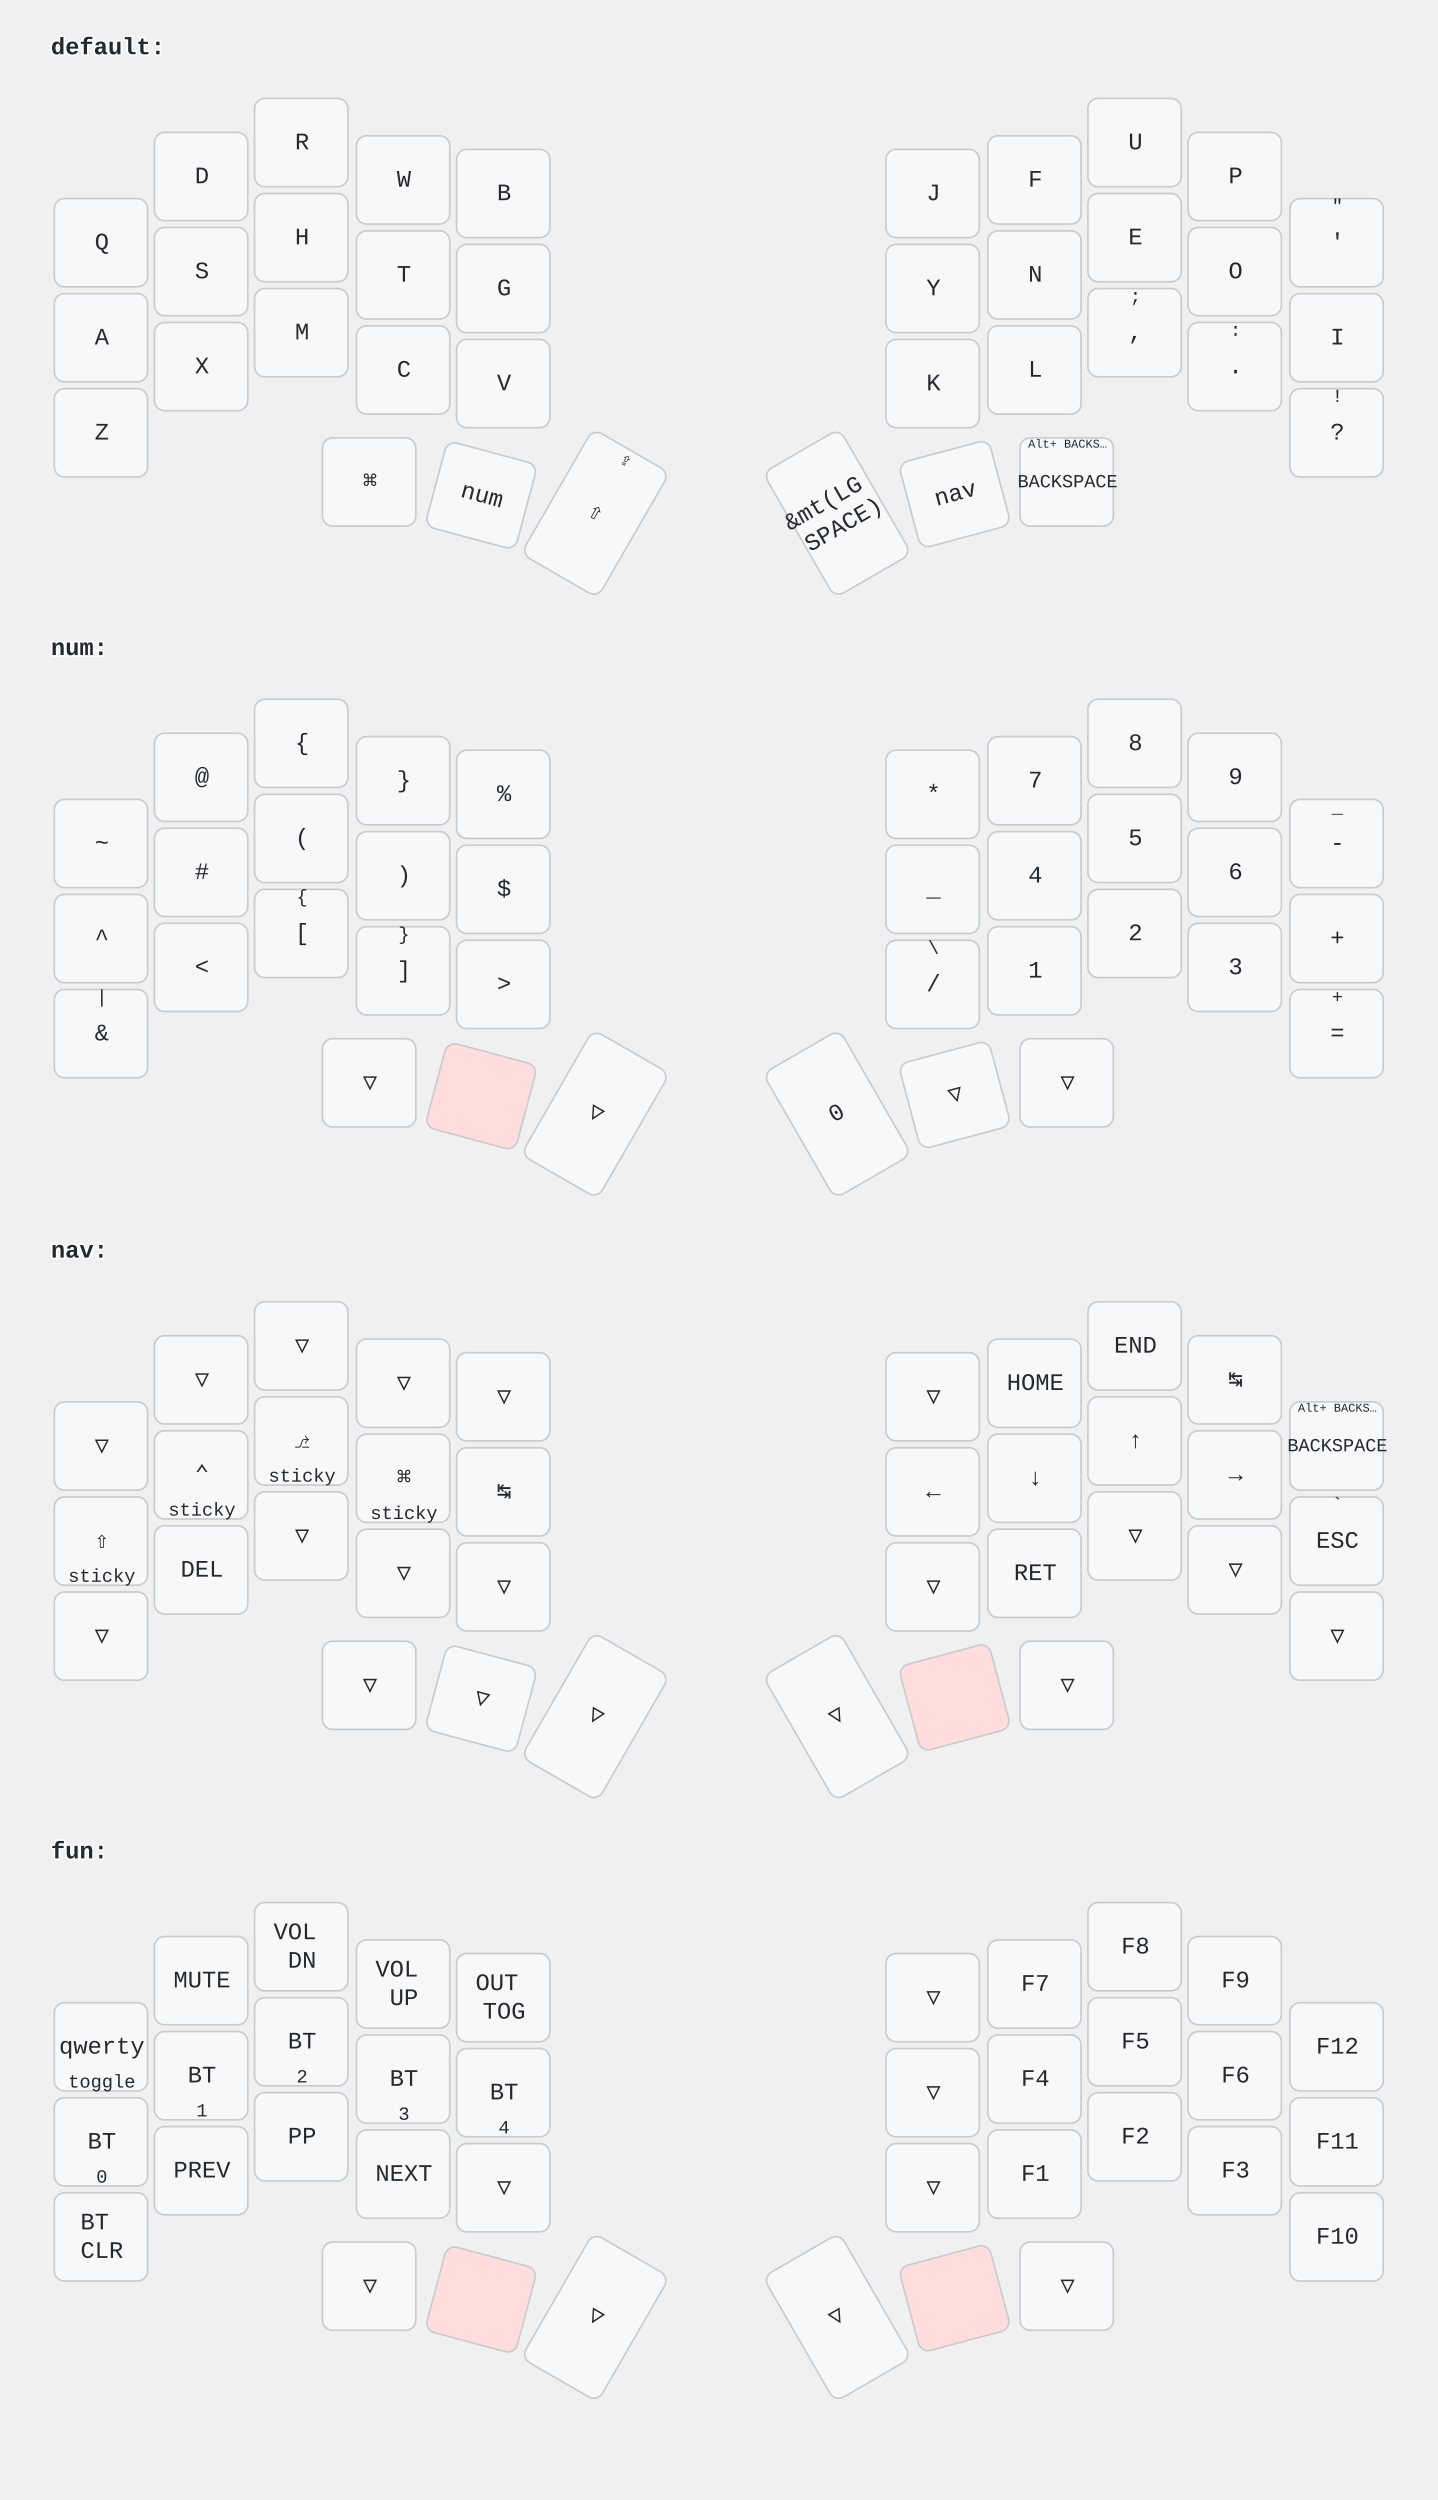
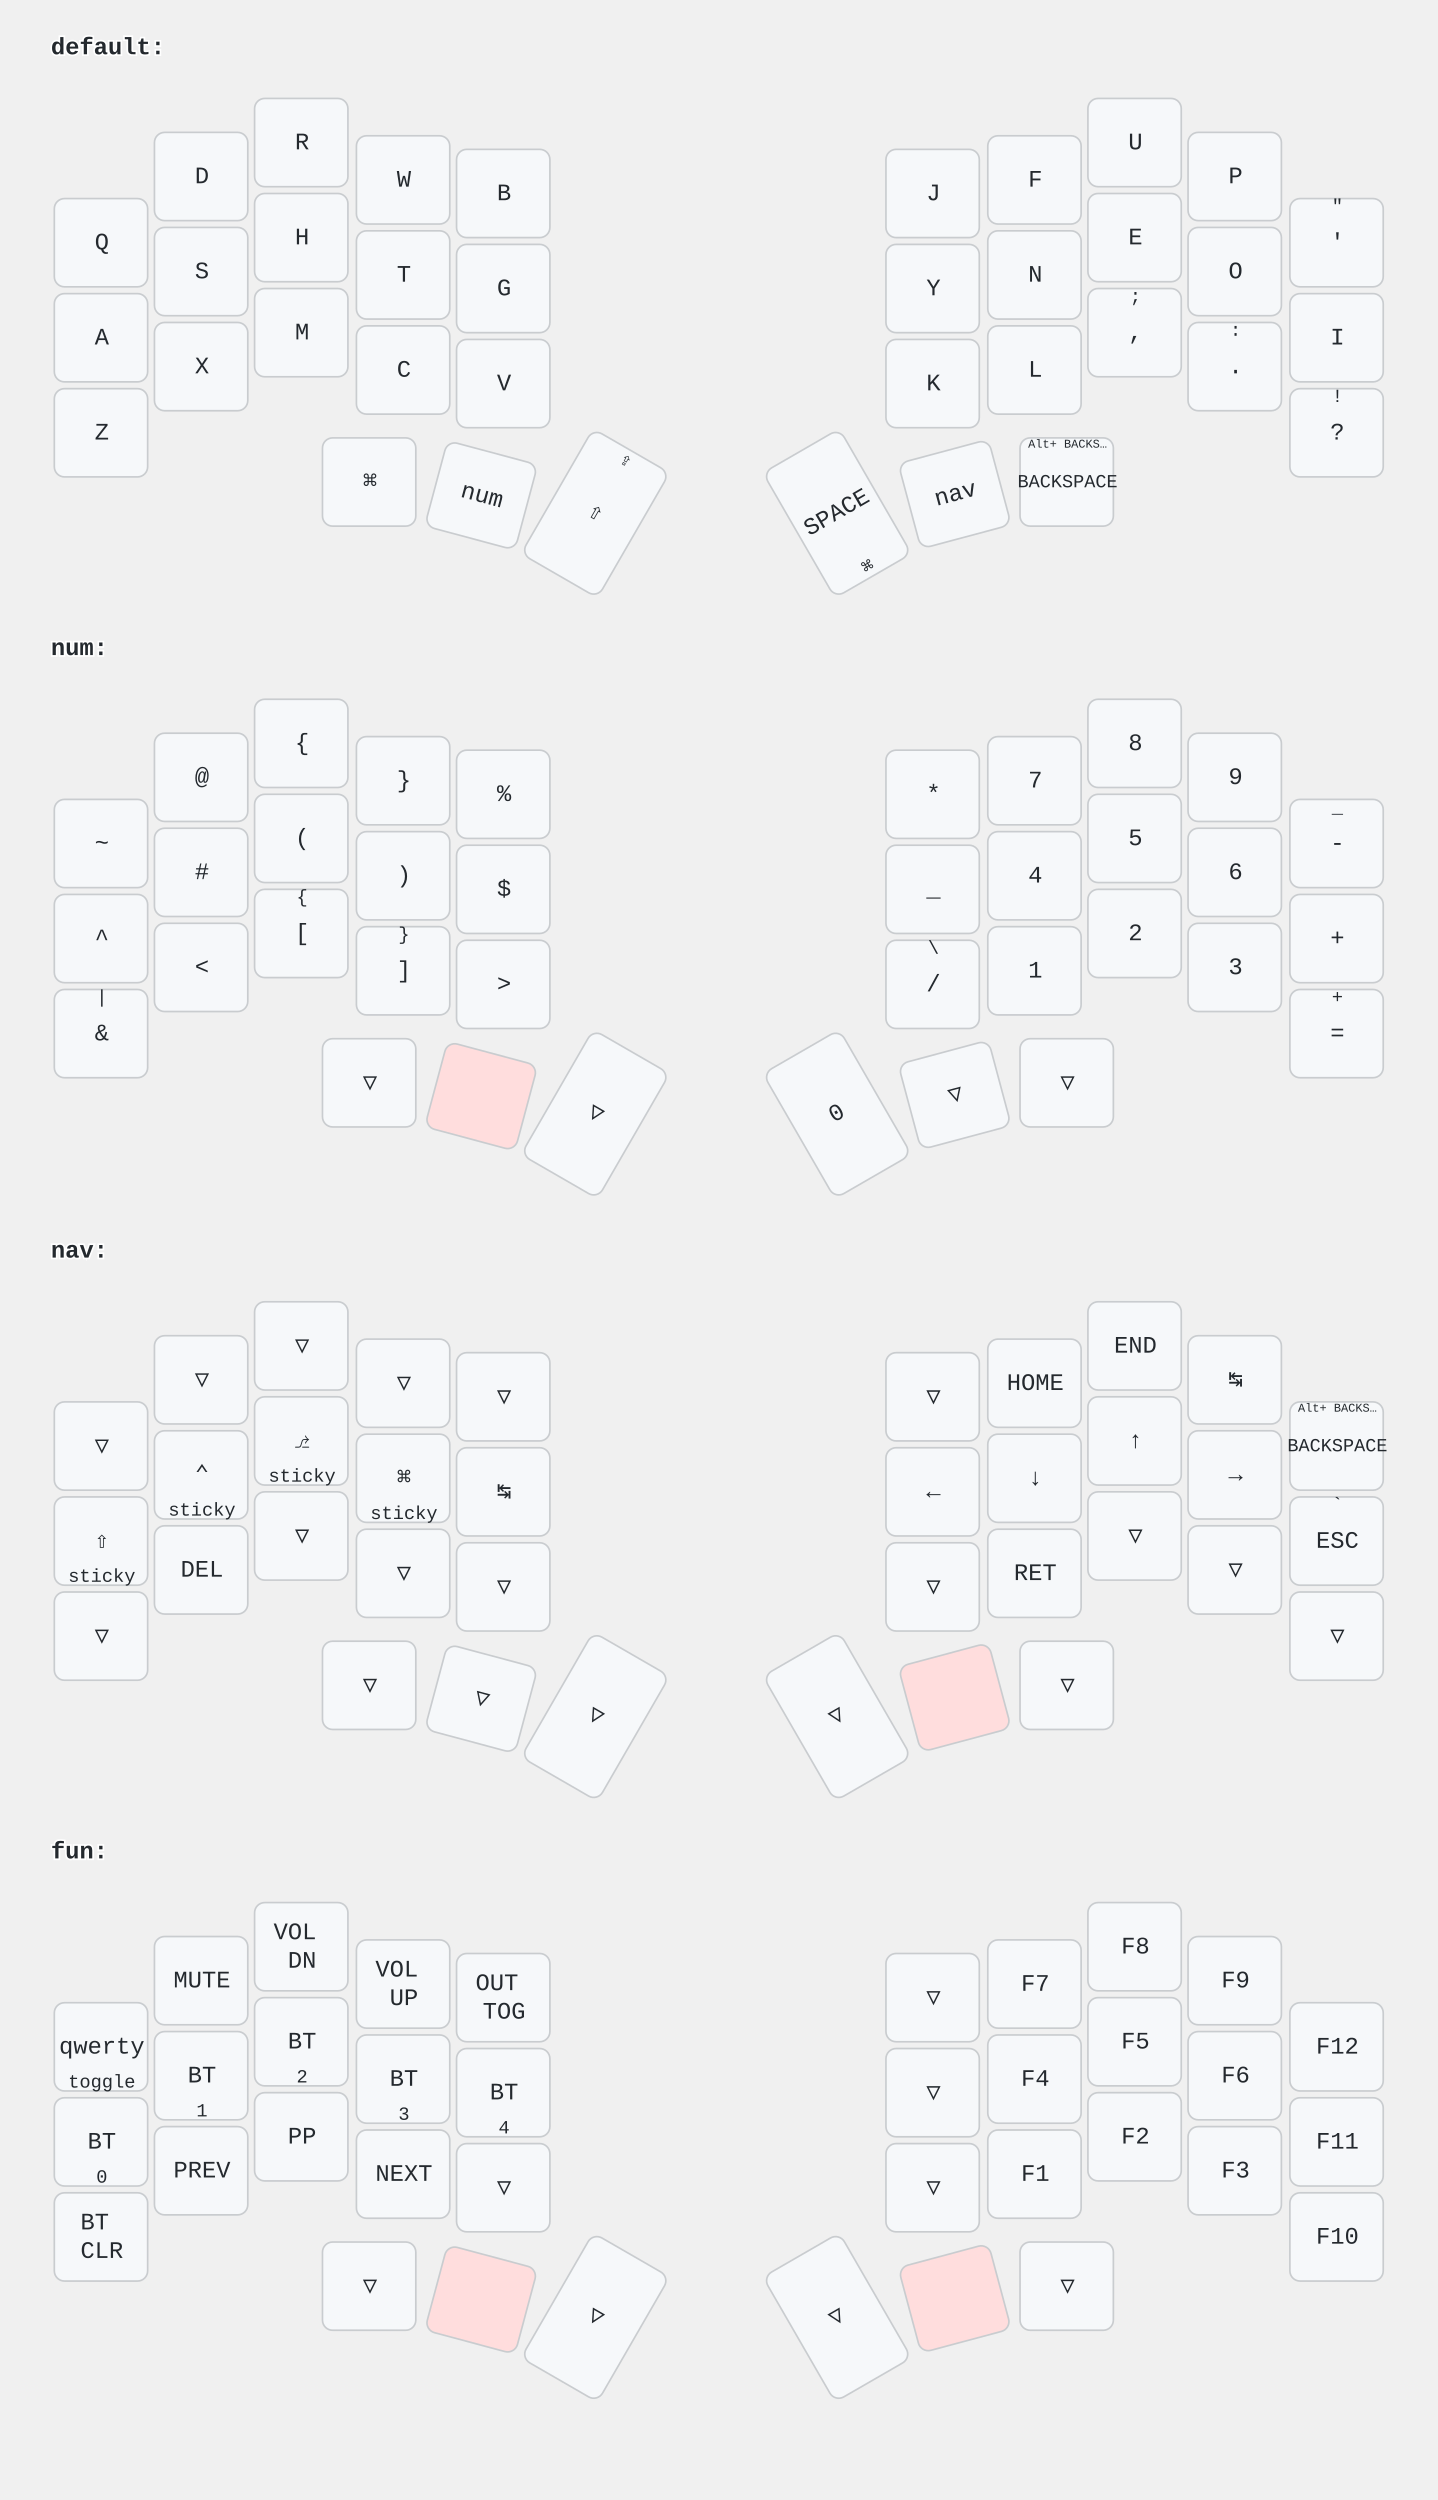
<svg xmlns="http://www.w3.org/2000/svg" width="847" height="1473" viewBox="0 0 847 1473" class="keymap">
  <style>/* font and background color specifications */
svg {
    font-family: SFMono-Regular,Consolas,Liberation Mono,Menlo,monospace;
    font-size: 14px;
    font-kerning: normal;
    text-rendering: optimizeLegibility;
    fill: #24292e;
}

/* default key styling */
rect {
    fill: #f6f8fa;
    stroke: #c9cccf;
    stroke-width: 1;
}

/* color accent for combo boxes */
rect.combo {
    fill: #cdf;
}

/* color accent for held keys */
rect.held, rect.combo.held {
    fill: #fdd;
}

/* color accent for ghost (optional) keys */
rect.ghost, rect.combo.ghost {
    fill: #ddd;
}

text {
    text-anchor: middle;
    dominant-baseline: middle;
}

/* styling for layer labels */
text.label {
    font-weight: bold;
    text-anchor: start;
    stroke: white;
    stroke-width: 2;
    paint-order: stroke;
}

/* styling for combo tap, and key hold/shifted label text */
text.combo, text.hold, text.shifted {
    font-size: 11px;
}

text.hold {
    text-anchor: middle;
    dominant-baseline: auto;
}

text.shifted {
    text-anchor: middle;
    dominant-baseline: hanging;
}

/* styling for hold/shifted label text in combo box */
text.combo.hold, text.combo.shifted {
    font-size: 8px;
}

/* styling for combo dendrons */
path {
    stroke-width: 1;
    stroke: gray;
    fill: none;
}
</style>
  <g transform="translate(30, 0)" class="layer-default">
    <text x="0" y="28" class="label" id="default">default:</text>
    <g transform="translate(0, 56)">
      <g transform="translate(30, 87)" class="key keypos-0">
        <rect rx="6" ry="6" x="-28" y="-26" width="55" height="52" class="key" />
        <text x="0" y="0" class="key tap">Q</text>
      </g>
      <g transform="translate(89, 48)" class="key keypos-1">
        <rect rx="6" ry="6" x="-28" y="-26" width="55" height="52" class="key" />
        <text x="0" y="0" class="key tap">D</text>
      </g>
      <g transform="translate(148, 28)" class="key keypos-2">
        <rect rx="6" ry="6" x="-28" y="-26" width="55" height="52" class="key" />
        <text x="0" y="0" class="key tap">R</text>
      </g>
      <g transform="translate(208, 50)" class="key keypos-3">
        <rect rx="6" ry="6" x="-28" y="-26" width="55" height="52" class="key" />
        <text x="0" y="0" class="key tap">W</text>
      </g>
      <g transform="translate(267, 58)" class="key keypos-4">
        <rect rx="6" ry="6" x="-28" y="-26" width="55" height="52" class="key" />
        <text x="0" y="0" class="key tap">B</text>
      </g>
      <g transform="translate(520, 58)" class="key keypos-5">
        <rect rx="6" ry="6" x="-28" y="-26" width="55" height="52" class="key" />
        <text x="0" y="0" class="key tap">J</text>
      </g>
      <g transform="translate(580, 50)" class="key keypos-6">
        <rect rx="6" ry="6" x="-28" y="-26" width="55" height="52" class="key" />
        <text x="0" y="0" class="key tap">F</text>
      </g>
      <g transform="translate(639, 28)" class="key keypos-7">
        <rect rx="6" ry="6" x="-28" y="-26" width="55" height="52" class="key" />
        <text x="0" y="0" class="key tap">U</text>
      </g>
      <g transform="translate(698, 48)" class="key keypos-8">
        <rect rx="6" ry="6" x="-28" y="-26" width="55" height="52" class="key" />
        <text x="0" y="0" class="key tap">P</text>
      </g>
      <g transform="translate(758, 87)" class="key keypos-9">
        <rect rx="6" ry="6" x="-28" y="-26" width="55" height="52" class="key" />
        <text x="0" y="0" class="key tap">'</text>
        <text x="0" y="-24" class="key shifted">"</text>
      </g>
      <g transform="translate(30, 143)" class="key keypos-10">
        <rect rx="6" ry="6" x="-28" y="-26" width="55" height="52" class="key" />
        <text x="0" y="0" class="key tap">A</text>
      </g>
      <g transform="translate(89, 104)" class="key keypos-11">
        <rect rx="6" ry="6" x="-28" y="-26" width="55" height="52" class="key" />
        <text x="0" y="0" class="key tap">S</text>
      </g>
      <g transform="translate(148, 84)" class="key keypos-12">
        <rect rx="6" ry="6" x="-28" y="-26" width="55" height="52" class="key" />
        <text x="0" y="0" class="key tap">H</text>
      </g>
      <g transform="translate(208, 106)" class="key keypos-13">
        <rect rx="6" ry="6" x="-28" y="-26" width="55" height="52" class="key" />
        <text x="0" y="0" class="key tap">T</text>
      </g>
      <g transform="translate(267, 114)" class="key keypos-14">
        <rect rx="6" ry="6" x="-28" y="-26" width="55" height="52" class="key" />
        <text x="0" y="0" class="key tap">G</text>
      </g>
      <g transform="translate(520, 114)" class="key keypos-15">
        <rect rx="6" ry="6" x="-28" y="-26" width="55" height="52" class="key" />
        <text x="0" y="0" class="key tap">Y</text>
      </g>
      <g transform="translate(580, 106)" class="key keypos-16">
        <rect rx="6" ry="6" x="-28" y="-26" width="55" height="52" class="key" />
        <text x="0" y="0" class="key tap">N</text>
      </g>
      <g transform="translate(639, 84)" class="key keypos-17">
        <rect rx="6" ry="6" x="-28" y="-26" width="55" height="52" class="key" />
        <text x="0" y="0" class="key tap">E</text>
      </g>
      <g transform="translate(698, 104)" class="key keypos-18">
        <rect rx="6" ry="6" x="-28" y="-26" width="55" height="52" class="key" />
        <text x="0" y="0" class="key tap">O</text>
      </g>
      <g transform="translate(758, 143)" class="key keypos-19">
        <rect rx="6" ry="6" x="-28" y="-26" width="55" height="52" class="key" />
        <text x="0" y="0" class="key tap">I</text>
      </g>
      <g transform="translate(30, 199)" class="key keypos-20">
        <rect rx="6" ry="6" x="-28" y="-26" width="55" height="52" class="key" />
        <text x="0" y="0" class="key tap">Z</text>
      </g>
      <g transform="translate(89, 160)" class="key keypos-21">
        <rect rx="6" ry="6" x="-28" y="-26" width="55" height="52" class="key" />
        <text x="0" y="0" class="key tap">X</text>
      </g>
      <g transform="translate(148, 140)" class="key keypos-22">
        <rect rx="6" ry="6" x="-28" y="-26" width="55" height="52" class="key" />
        <text x="0" y="0" class="key tap">M</text>
      </g>
      <g transform="translate(208, 162)" class="key keypos-23">
        <rect rx="6" ry="6" x="-28" y="-26" width="55" height="52" class="key" />
        <text x="0" y="0" class="key tap">C</text>
      </g>
      <g transform="translate(267, 170)" class="key keypos-24">
        <rect rx="6" ry="6" x="-28" y="-26" width="55" height="52" class="key" />
        <text x="0" y="0" class="key tap">V</text>
      </g>
      <g transform="translate(520, 170)" class="key keypos-25">
        <rect rx="6" ry="6" x="-28" y="-26" width="55" height="52" class="key" />
        <text x="0" y="0" class="key tap">K</text>
      </g>
      <g transform="translate(580, 162)" class="key keypos-26">
        <rect rx="6" ry="6" x="-28" y="-26" width="55" height="52" class="key" />
        <text x="0" y="0" class="key tap">L</text>
      </g>
      <g transform="translate(639, 140)" class="key keypos-27">
        <rect rx="6" ry="6" x="-28" y="-26" width="55" height="52" class="key" />
        <text x="0" y="0" class="key tap">,</text>
        <text x="0" y="-24" class="key shifted">;</text>
      </g>
      <g transform="translate(698, 160)" class="key keypos-28">
        <rect rx="6" ry="6" x="-28" y="-26" width="55" height="52" class="key" />
        <text x="0" y="0" class="key tap">.</text>
        <text x="0" y="-24" class="key shifted">:</text>
      </g>
      <g transform="translate(758, 199)" class="key keypos-29">
        <rect rx="6" ry="6" x="-28" y="-26" width="55" height="52" class="key" />
        <text x="0" y="0" class="key tap">?</text>
        <text x="0" y="-24" class="key shifted">!</text>
      </g>
      <g transform="translate(188, 228)" class="key keypos-30">
        <rect rx="6" ry="6" x="-28" y="-26" width="55" height="52" class="key" />
        <text x="0" y="0" class="key tap">⌘</text>
      </g>
      <g transform="translate(254, 236) rotate(15.0)" class="key keypos-31">
        <rect rx="6" ry="6" x="-28" y="-26" width="55" height="52" class="key" />
        <a href="#num">
          <text x="0" y="0" class="key tap layer-activator">num</text>
        </a>
      </g>
      <g transform="translate(321, 246) rotate(30.0)" class="key keypos-32">
        <rect rx="6" ry="6" x="-26" y="-42" width="52" height="85" class="key" />
        <text x="0" y="0" class="key tap">⇧</text>
        <text x="0" y="-40" class="key shifted">⇪</text>
      </g>
      <g transform="translate(463, 246) rotate(-30.0)" class="key keypos-33">
        <rect rx="6" ry="6" x="-26" y="-42" width="52" height="85" class="key" />
-         <text x="0" y="0" class="key tap">
-           <tspan x="0" dy="-0.6em">&amp;mt(LG</tspan>
-           <tspan x="0" dy="1.2em">SPACE)</tspan>
-         </text>
+         <text x="0" y="0" class="key tap">SPACE</text>
+         <text x="0" y="40" class="key hold">⌘</text>
      </g>
      <g transform="translate(533, 235) rotate(-15.0)" class="key keypos-34">
        <rect rx="6" ry="6" x="-28" y="-26" width="55" height="52" class="key" />
        <a href="#nav">
          <text x="0" y="0" class="key tap layer-activator">nav</text>
        </a>
      </g>
      <g transform="translate(599, 228)" class="key keypos-35">
        <rect rx="6" ry="6" x="-28" y="-26" width="55" height="52" class="key" />
        <text x="0" y="0" class="key tap">
          <tspan style="font-size: 78%">BACKSPACE</tspan>
        </text>
        <text x="0" y="-24" class="key shifted">
          <tspan style="font-size: 64%">Alt+ BACKS…</tspan>
        </text>
      </g>
    </g>
  </g>
  <g transform="translate(30, 354)" class="layer-num">
    <text x="0" y="28" class="label" id="num">num:</text>
    <g transform="translate(0, 56)">
      <g transform="translate(30, 87)" class="key keypos-0">
        <rect rx="6" ry="6" x="-28" y="-26" width="55" height="52" class="key" />
        <text x="0" y="0" class="key tap">~</text>
      </g>
      <g transform="translate(89, 48)" class="key keypos-1">
        <rect rx="6" ry="6" x="-28" y="-26" width="55" height="52" class="key" />
        <text x="0" y="0" class="key tap">@</text>
      </g>
      <g transform="translate(148, 28)" class="key keypos-2">
        <rect rx="6" ry="6" x="-28" y="-26" width="55" height="52" class="key" />
        <text x="0" y="0" class="key tap">{</text>
      </g>
      <g transform="translate(208, 50)" class="key keypos-3">
        <rect rx="6" ry="6" x="-28" y="-26" width="55" height="52" class="key" />
        <text x="0" y="0" class="key tap">}</text>
      </g>
      <g transform="translate(267, 58)" class="key keypos-4">
        <rect rx="6" ry="6" x="-28" y="-26" width="55" height="52" class="key" />
        <text x="0" y="0" class="key tap">%</text>
      </g>
      <g transform="translate(520, 58)" class="key keypos-5">
        <rect rx="6" ry="6" x="-28" y="-26" width="55" height="52" class="key" />
        <text x="0" y="0" class="key tap">*</text>
      </g>
      <g transform="translate(580, 50)" class="key keypos-6">
        <rect rx="6" ry="6" x="-28" y="-26" width="55" height="52" class="key" />
        <text x="0" y="0" class="key tap">7</text>
      </g>
      <g transform="translate(639, 28)" class="key keypos-7">
        <rect rx="6" ry="6" x="-28" y="-26" width="55" height="52" class="key" />
        <text x="0" y="0" class="key tap">8</text>
      </g>
      <g transform="translate(698, 48)" class="key keypos-8">
        <rect rx="6" ry="6" x="-28" y="-26" width="55" height="52" class="key" />
        <text x="0" y="0" class="key tap">9</text>
      </g>
      <g transform="translate(758, 87)" class="key keypos-9">
        <rect rx="6" ry="6" x="-28" y="-26" width="55" height="52" class="key" />
        <text x="0" y="0" class="key tap">-</text>
        <text x="0" y="-24" class="key shifted">_</text>
      </g>
      <g transform="translate(30, 143)" class="key keypos-10">
        <rect rx="6" ry="6" x="-28" y="-26" width="55" height="52" class="key" />
        <text x="0" y="0" class="key tap">^</text>
      </g>
      <g transform="translate(89, 104)" class="key keypos-11">
        <rect rx="6" ry="6" x="-28" y="-26" width="55" height="52" class="key" />
        <text x="0" y="0" class="key tap">#</text>
      </g>
      <g transform="translate(148, 84)" class="key keypos-12">
        <rect rx="6" ry="6" x="-28" y="-26" width="55" height="52" class="key" />
        <text x="0" y="0" class="key tap">(</text>
      </g>
      <g transform="translate(208, 106)" class="key keypos-13">
        <rect rx="6" ry="6" x="-28" y="-26" width="55" height="52" class="key" />
        <text x="0" y="0" class="key tap">)</text>
      </g>
      <g transform="translate(267, 114)" class="key keypos-14">
        <rect rx="6" ry="6" x="-28" y="-26" width="55" height="52" class="key" />
        <text x="0" y="0" class="key tap">$</text>
      </g>
      <g transform="translate(520, 114)" class="key keypos-15">
        <rect rx="6" ry="6" x="-28" y="-26" width="55" height="52" class="key" />
        <text x="0" y="0" class="key tap">_</text>
      </g>
      <g transform="translate(580, 106)" class="key keypos-16">
        <rect rx="6" ry="6" x="-28" y="-26" width="55" height="52" class="key" />
        <text x="0" y="0" class="key tap">4</text>
      </g>
      <g transform="translate(639, 84)" class="key keypos-17">
        <rect rx="6" ry="6" x="-28" y="-26" width="55" height="52" class="key" />
        <text x="0" y="0" class="key tap">5</text>
      </g>
      <g transform="translate(698, 104)" class="key keypos-18">
        <rect rx="6" ry="6" x="-28" y="-26" width="55" height="52" class="key" />
        <text x="0" y="0" class="key tap">6</text>
      </g>
      <g transform="translate(758, 143)" class="key keypos-19">
        <rect rx="6" ry="6" x="-28" y="-26" width="55" height="52" class="key" />
        <text x="0" y="0" class="key tap">+</text>
      </g>
      <g transform="translate(30, 199)" class="key keypos-20">
        <rect rx="6" ry="6" x="-28" y="-26" width="55" height="52" class="key" />
        <text x="0" y="0" class="key tap">&amp;</text>
        <text x="0" y="-24" class="key shifted">|</text>
      </g>
      <g transform="translate(89, 160)" class="key keypos-21">
        <rect rx="6" ry="6" x="-28" y="-26" width="55" height="52" class="key" />
        <text x="0" y="0" class="key tap">&lt;</text>
      </g>
      <g transform="translate(148, 140)" class="key keypos-22">
        <rect rx="6" ry="6" x="-28" y="-26" width="55" height="52" class="key" />
        <text x="0" y="0" class="key tap">[</text>
        <text x="0" y="-24" class="key shifted">{</text>
      </g>
      <g transform="translate(208, 162)" class="key keypos-23">
        <rect rx="6" ry="6" x="-28" y="-26" width="55" height="52" class="key" />
        <text x="0" y="0" class="key tap">]</text>
        <text x="0" y="-24" class="key shifted">}</text>
      </g>
      <g transform="translate(267, 170)" class="key keypos-24">
        <rect rx="6" ry="6" x="-28" y="-26" width="55" height="52" class="key" />
        <text x="0" y="0" class="key tap">&gt;</text>
      </g>
      <g transform="translate(520, 170)" class="key keypos-25">
        <rect rx="6" ry="6" x="-28" y="-26" width="55" height="52" class="key" />
        <text x="0" y="0" class="key tap">/</text>
        <text x="0" y="-24" class="key shifted">\</text>
      </g>
      <g transform="translate(580, 162)" class="key keypos-26">
        <rect rx="6" ry="6" x="-28" y="-26" width="55" height="52" class="key" />
        <text x="0" y="0" class="key tap">1</text>
      </g>
      <g transform="translate(639, 140)" class="key keypos-27">
        <rect rx="6" ry="6" x="-28" y="-26" width="55" height="52" class="key" />
        <text x="0" y="0" class="key tap">2</text>
      </g>
      <g transform="translate(698, 160)" class="key keypos-28">
        <rect rx="6" ry="6" x="-28" y="-26" width="55" height="52" class="key" />
        <text x="0" y="0" class="key tap">3</text>
      </g>
      <g transform="translate(758, 199)" class="key keypos-29">
        <rect rx="6" ry="6" x="-28" y="-26" width="55" height="52" class="key" />
        <text x="0" y="0" class="key tap">=</text>
        <text x="0" y="-24" class="key shifted">+</text>
      </g>
      <g transform="translate(188, 228)" class="key trans keypos-30">
        <rect rx="6" ry="6" x="-28" y="-26" width="55" height="52" class="key trans" />
        <text x="0" y="0" class="key trans tap">▽</text>
      </g>
      <g transform="translate(254, 236) rotate(15.0)" class="key held keypos-31">
        <rect rx="6" ry="6" x="-28" y="-26" width="55" height="52" class="key held" />
      </g>
      <g transform="translate(321, 246) rotate(30.0)" class="key trans keypos-32">
        <rect rx="6" ry="6" x="-26" y="-42" width="52" height="85" class="key trans" />
        <text x="0" y="0" class="key trans tap">▽</text>
      </g>
      <g transform="translate(463, 246) rotate(-30.0)" class="key keypos-33">
        <rect rx="6" ry="6" x="-26" y="-42" width="52" height="85" class="key" />
        <text x="0" y="0" class="key tap">0</text>
      </g>
      <g transform="translate(533, 235) rotate(-15.0)" class="key trans keypos-34">
        <rect rx="6" ry="6" x="-28" y="-26" width="55" height="52" class="key trans" />
        <text x="0" y="0" class="key trans tap">▽</text>
      </g>
      <g transform="translate(599, 228)" class="key trans keypos-35">
        <rect rx="6" ry="6" x="-28" y="-26" width="55" height="52" class="key trans" />
        <text x="0" y="0" class="key trans tap">▽</text>
      </g>
    </g>
  </g>
  <g transform="translate(30, 709)" class="layer-nav">
    <text x="0" y="28" class="label" id="nav">nav:</text>
    <g transform="translate(0, 56)">
      <g transform="translate(30, 87)" class="key trans keypos-0">
        <rect rx="6" ry="6" x="-28" y="-26" width="55" height="52" class="key trans" />
        <text x="0" y="0" class="key trans tap">▽</text>
      </g>
      <g transform="translate(89, 48)" class="key trans keypos-1">
        <rect rx="6" ry="6" x="-28" y="-26" width="55" height="52" class="key trans" />
        <text x="0" y="0" class="key trans tap">▽</text>
      </g>
      <g transform="translate(148, 28)" class="key trans keypos-2">
        <rect rx="6" ry="6" x="-28" y="-26" width="55" height="52" class="key trans" />
        <text x="0" y="0" class="key trans tap">▽</text>
      </g>
      <g transform="translate(208, 50)" class="key trans keypos-3">
        <rect rx="6" ry="6" x="-28" y="-26" width="55" height="52" class="key trans" />
        <text x="0" y="0" class="key trans tap">▽</text>
      </g>
      <g transform="translate(267, 58)" class="key trans keypos-4">
        <rect rx="6" ry="6" x="-28" y="-26" width="55" height="52" class="key trans" />
        <text x="0" y="0" class="key trans tap">▽</text>
      </g>
      <g transform="translate(520, 58)" class="key trans keypos-5">
        <rect rx="6" ry="6" x="-28" y="-26" width="55" height="52" class="key trans" />
        <text x="0" y="0" class="key trans tap">▽</text>
      </g>
      <g transform="translate(580, 50)" class="key keypos-6">
        <rect rx="6" ry="6" x="-28" y="-26" width="55" height="52" class="key" />
        <text x="0" y="0" class="key tap">HOME</text>
      </g>
      <g transform="translate(639, 28)" class="key keypos-7">
        <rect rx="6" ry="6" x="-28" y="-26" width="55" height="52" class="key" />
        <text x="0" y="0" class="key tap">END</text>
      </g>
      <g transform="translate(698, 48)" class="key keypos-8">
        <rect rx="6" ry="6" x="-28" y="-26" width="55" height="52" class="key" />
        <text x="0" y="0" class="key tap">↹</text>
      </g>
      <g transform="translate(758, 87)" class="key keypos-9">
        <rect rx="6" ry="6" x="-28" y="-26" width="55" height="52" class="key" />
        <text x="0" y="0" class="key tap">
          <tspan style="font-size: 78%">BACKSPACE</tspan>
        </text>
        <text x="0" y="-24" class="key shifted">
          <tspan style="font-size: 64%">Alt+ BACKS…</tspan>
        </text>
      </g>
      <g transform="translate(30, 143)" class="key keypos-10">
        <rect rx="6" ry="6" x="-28" y="-26" width="55" height="52" class="key" />
        <text x="0" y="0" class="key tap">⇧</text>
        <text x="0" y="24" class="key hold">sticky</text>
      </g>
      <g transform="translate(89, 104)" class="key keypos-11">
        <rect rx="6" ry="6" x="-28" y="-26" width="55" height="52" class="key" />
        <text x="0" y="0" class="key tap">⌃</text>
        <text x="0" y="24" class="key hold">sticky</text>
      </g>
      <g transform="translate(148, 84)" class="key keypos-12">
        <rect rx="6" ry="6" x="-28" y="-26" width="55" height="52" class="key" />
        <text x="0" y="0" class="key tap">⎇</text>
        <text x="0" y="24" class="key hold">sticky</text>
      </g>
      <g transform="translate(208, 106)" class="key keypos-13">
        <rect rx="6" ry="6" x="-28" y="-26" width="55" height="52" class="key" />
        <text x="0" y="0" class="key tap">⌘</text>
        <text x="0" y="24" class="key hold">sticky</text>
      </g>
      <g transform="translate(267, 114)" class="key keypos-14">
        <rect rx="6" ry="6" x="-28" y="-26" width="55" height="52" class="key" />
        <text x="0" y="0" class="key tap">↹</text>
      </g>
      <g transform="translate(520, 114)" class="key keypos-15">
        <rect rx="6" ry="6" x="-28" y="-26" width="55" height="52" class="key" />
        <text x="0" y="0" class="key tap">←</text>
      </g>
      <g transform="translate(580, 106)" class="key keypos-16">
        <rect rx="6" ry="6" x="-28" y="-26" width="55" height="52" class="key" />
        <text x="0" y="0" class="key tap">↓</text>
      </g>
      <g transform="translate(639, 84)" class="key keypos-17">
        <rect rx="6" ry="6" x="-28" y="-26" width="55" height="52" class="key" />
        <text x="0" y="0" class="key tap">↑</text>
      </g>
      <g transform="translate(698, 104)" class="key keypos-18">
        <rect rx="6" ry="6" x="-28" y="-26" width="55" height="52" class="key" />
        <text x="0" y="0" class="key tap">→</text>
      </g>
      <g transform="translate(758, 143)" class="key keypos-19">
        <rect rx="6" ry="6" x="-28" y="-26" width="55" height="52" class="key" />
        <text x="0" y="0" class="key tap">ESC</text>
        <text x="0" y="-24" class="key shifted">`</text>
      </g>
      <g transform="translate(30, 199)" class="key trans keypos-20">
        <rect rx="6" ry="6" x="-28" y="-26" width="55" height="52" class="key trans" />
        <text x="0" y="0" class="key trans tap">▽</text>
      </g>
      <g transform="translate(89, 160)" class="key keypos-21">
        <rect rx="6" ry="6" x="-28" y="-26" width="55" height="52" class="key" />
        <text x="0" y="0" class="key tap">DEL</text>
      </g>
      <g transform="translate(148, 140)" class="key trans keypos-22">
        <rect rx="6" ry="6" x="-28" y="-26" width="55" height="52" class="key trans" />
        <text x="0" y="0" class="key trans tap">▽</text>
      </g>
      <g transform="translate(208, 162)" class="key trans keypos-23">
        <rect rx="6" ry="6" x="-28" y="-26" width="55" height="52" class="key trans" />
        <text x="0" y="0" class="key trans tap">▽</text>
      </g>
      <g transform="translate(267, 170)" class="key trans keypos-24">
        <rect rx="6" ry="6" x="-28" y="-26" width="55" height="52" class="key trans" />
        <text x="0" y="0" class="key trans tap">▽</text>
      </g>
      <g transform="translate(520, 170)" class="key trans keypos-25">
        <rect rx="6" ry="6" x="-28" y="-26" width="55" height="52" class="key trans" />
        <text x="0" y="0" class="key trans tap">▽</text>
      </g>
      <g transform="translate(580, 162)" class="key keypos-26">
        <rect rx="6" ry="6" x="-28" y="-26" width="55" height="52" class="key" />
        <text x="0" y="0" class="key tap">RET</text>
      </g>
      <g transform="translate(639, 140)" class="key trans keypos-27">
        <rect rx="6" ry="6" x="-28" y="-26" width="55" height="52" class="key trans" />
        <text x="0" y="0" class="key trans tap">▽</text>
      </g>
      <g transform="translate(698, 160)" class="key trans keypos-28">
        <rect rx="6" ry="6" x="-28" y="-26" width="55" height="52" class="key trans" />
        <text x="0" y="0" class="key trans tap">▽</text>
      </g>
      <g transform="translate(758, 199)" class="key trans keypos-29">
        <rect rx="6" ry="6" x="-28" y="-26" width="55" height="52" class="key trans" />
        <text x="0" y="0" class="key trans tap">▽</text>
      </g>
      <g transform="translate(188, 228)" class="key trans keypos-30">
        <rect rx="6" ry="6" x="-28" y="-26" width="55" height="52" class="key trans" />
        <text x="0" y="0" class="key trans tap">▽</text>
      </g>
      <g transform="translate(254, 236) rotate(15.0)" class="key trans keypos-31">
        <rect rx="6" ry="6" x="-28" y="-26" width="55" height="52" class="key trans" />
        <text x="0" y="0" class="key trans tap">▽</text>
      </g>
      <g transform="translate(321, 246) rotate(30.0)" class="key trans keypos-32">
        <rect rx="6" ry="6" x="-26" y="-42" width="52" height="85" class="key trans" />
        <text x="0" y="0" class="key trans tap">▽</text>
      </g>
      <g transform="translate(463, 246) rotate(-30.0)" class="key trans keypos-33">
        <rect rx="6" ry="6" x="-26" y="-42" width="52" height="85" class="key trans" />
        <text x="0" y="0" class="key trans tap">▽</text>
      </g>
      <g transform="translate(533, 235) rotate(-15.0)" class="key held keypos-34">
        <rect rx="6" ry="6" x="-28" y="-26" width="55" height="52" class="key held" />
      </g>
      <g transform="translate(599, 228)" class="key trans keypos-35">
        <rect rx="6" ry="6" x="-28" y="-26" width="55" height="52" class="key trans" />
        <text x="0" y="0" class="key trans tap">▽</text>
      </g>
    </g>
  </g>
  <g transform="translate(30, 1063)" class="layer-fun">
    <text x="0" y="28" class="label" id="fun">fun:</text>
    <g transform="translate(0, 56)">
      <g transform="translate(30, 87)" class="key keypos-0">
        <rect rx="6" ry="6" x="-28" y="-26" width="55" height="52" class="key" />
        <text x="0" y="0" class="key tap">qwerty</text>
        <text x="0" y="24" class="key hold">toggle</text>
      </g>
      <g transform="translate(89, 48)" class="key keypos-1">
        <rect rx="6" ry="6" x="-28" y="-26" width="55" height="52" class="key" />
        <text x="0" y="0" class="key tap">MUTE</text>
      </g>
      <g transform="translate(148, 28)" class="key keypos-2">
        <rect rx="6" ry="6" x="-28" y="-26" width="55" height="52" class="key" />
        <text x="0" y="0" class="key tap">
          <tspan x="0" dy="-0.6em">VOL</tspan>
          <tspan x="0" dy="1.2em">DN</tspan>
        </text>
      </g>
      <g transform="translate(208, 50)" class="key keypos-3">
        <rect rx="6" ry="6" x="-28" y="-26" width="55" height="52" class="key" />
        <text x="0" y="0" class="key tap">
          <tspan x="0" dy="-0.6em">VOL</tspan>
          <tspan x="0" dy="1.2em">UP</tspan>
        </text>
      </g>
      <g transform="translate(267, 58)" class="key keypos-4">
        <rect rx="6" ry="6" x="-28" y="-26" width="55" height="52" class="key" />
        <text x="0" y="0" class="key tap">
          <tspan x="0" dy="-0.6em">OUT</tspan>
          <tspan x="0" dy="1.2em">TOG</tspan>
        </text>
      </g>
      <g transform="translate(520, 58)" class="key trans keypos-5">
        <rect rx="6" ry="6" x="-28" y="-26" width="55" height="52" class="key trans" />
        <text x="0" y="0" class="key trans tap">▽</text>
      </g>
      <g transform="translate(580, 50)" class="key keypos-6">
        <rect rx="6" ry="6" x="-28" y="-26" width="55" height="52" class="key" />
        <text x="0" y="0" class="key tap">F7</text>
      </g>
      <g transform="translate(639, 28)" class="key keypos-7">
        <rect rx="6" ry="6" x="-28" y="-26" width="55" height="52" class="key" />
        <text x="0" y="0" class="key tap">F8</text>
      </g>
      <g transform="translate(698, 48)" class="key keypos-8">
        <rect rx="6" ry="6" x="-28" y="-26" width="55" height="52" class="key" />
        <text x="0" y="0" class="key tap">F9</text>
      </g>
      <g transform="translate(758, 87)" class="key keypos-9">
        <rect rx="6" ry="6" x="-28" y="-26" width="55" height="52" class="key" />
        <text x="0" y="0" class="key tap">F12</text>
      </g>
      <g transform="translate(30, 143)" class="key keypos-10">
        <rect rx="6" ry="6" x="-28" y="-26" width="55" height="52" class="key" />
        <text x="0" y="0" class="key tap">BT</text>
        <text x="0" y="24" class="key hold">0</text>
      </g>
      <g transform="translate(89, 104)" class="key keypos-11">
        <rect rx="6" ry="6" x="-28" y="-26" width="55" height="52" class="key" />
        <text x="0" y="0" class="key tap">BT</text>
        <text x="0" y="24" class="key hold">1</text>
      </g>
      <g transform="translate(148, 84)" class="key keypos-12">
        <rect rx="6" ry="6" x="-28" y="-26" width="55" height="52" class="key" />
        <text x="0" y="0" class="key tap">BT</text>
        <text x="0" y="24" class="key hold">2</text>
      </g>
      <g transform="translate(208, 106)" class="key keypos-13">
        <rect rx="6" ry="6" x="-28" y="-26" width="55" height="52" class="key" />
        <text x="0" y="0" class="key tap">BT</text>
        <text x="0" y="24" class="key hold">3</text>
      </g>
      <g transform="translate(267, 114)" class="key keypos-14">
        <rect rx="6" ry="6" x="-28" y="-26" width="55" height="52" class="key" />
        <text x="0" y="0" class="key tap">BT</text>
        <text x="0" y="24" class="key hold">4</text>
      </g>
      <g transform="translate(520, 114)" class="key trans keypos-15">
        <rect rx="6" ry="6" x="-28" y="-26" width="55" height="52" class="key trans" />
        <text x="0" y="0" class="key trans tap">▽</text>
      </g>
      <g transform="translate(580, 106)" class="key keypos-16">
        <rect rx="6" ry="6" x="-28" y="-26" width="55" height="52" class="key" />
        <text x="0" y="0" class="key tap">F4</text>
      </g>
      <g transform="translate(639, 84)" class="key keypos-17">
        <rect rx="6" ry="6" x="-28" y="-26" width="55" height="52" class="key" />
        <text x="0" y="0" class="key tap">F5</text>
      </g>
      <g transform="translate(698, 104)" class="key keypos-18">
        <rect rx="6" ry="6" x="-28" y="-26" width="55" height="52" class="key" />
        <text x="0" y="0" class="key tap">F6</text>
      </g>
      <g transform="translate(758, 143)" class="key keypos-19">
        <rect rx="6" ry="6" x="-28" y="-26" width="55" height="52" class="key" />
        <text x="0" y="0" class="key tap">F11</text>
      </g>
      <g transform="translate(30, 199)" class="key keypos-20">
        <rect rx="6" ry="6" x="-28" y="-26" width="55" height="52" class="key" />
        <text x="0" y="0" class="key tap">
          <tspan x="0" dy="-0.6em">BT</tspan>
          <tspan x="0" dy="1.2em">CLR</tspan>
        </text>
      </g>
      <g transform="translate(89, 160)" class="key keypos-21">
        <rect rx="6" ry="6" x="-28" y="-26" width="55" height="52" class="key" />
        <text x="0" y="0" class="key tap">PREV</text>
      </g>
      <g transform="translate(148, 140)" class="key keypos-22">
        <rect rx="6" ry="6" x="-28" y="-26" width="55" height="52" class="key" />
        <text x="0" y="0" class="key tap">PP</text>
      </g>
      <g transform="translate(208, 162)" class="key keypos-23">
        <rect rx="6" ry="6" x="-28" y="-26" width="55" height="52" class="key" />
        <text x="0" y="0" class="key tap">NEXT</text>
      </g>
      <g transform="translate(267, 170)" class="key trans keypos-24">
        <rect rx="6" ry="6" x="-28" y="-26" width="55" height="52" class="key trans" />
        <text x="0" y="0" class="key trans tap">▽</text>
      </g>
      <g transform="translate(520, 170)" class="key trans keypos-25">
        <rect rx="6" ry="6" x="-28" y="-26" width="55" height="52" class="key trans" />
        <text x="0" y="0" class="key trans tap">▽</text>
      </g>
      <g transform="translate(580, 162)" class="key keypos-26">
        <rect rx="6" ry="6" x="-28" y="-26" width="55" height="52" class="key" />
        <text x="0" y="0" class="key tap">F1</text>
      </g>
      <g transform="translate(639, 140)" class="key keypos-27">
        <rect rx="6" ry="6" x="-28" y="-26" width="55" height="52" class="key" />
        <text x="0" y="0" class="key tap">F2</text>
      </g>
      <g transform="translate(698, 160)" class="key keypos-28">
        <rect rx="6" ry="6" x="-28" y="-26" width="55" height="52" class="key" />
        <text x="0" y="0" class="key tap">F3</text>
      </g>
      <g transform="translate(758, 199)" class="key keypos-29">
        <rect rx="6" ry="6" x="-28" y="-26" width="55" height="52" class="key" />
        <text x="0" y="0" class="key tap">F10</text>
      </g>
      <g transform="translate(188, 228)" class="key trans keypos-30">
        <rect rx="6" ry="6" x="-28" y="-26" width="55" height="52" class="key trans" />
        <text x="0" y="0" class="key trans tap">▽</text>
      </g>
      <g transform="translate(254, 236) rotate(15.0)" class="key held keypos-31">
        <rect rx="6" ry="6" x="-28" y="-26" width="55" height="52" class="key held" />
      </g>
      <g transform="translate(321, 246) rotate(30.0)" class="key trans keypos-32">
        <rect rx="6" ry="6" x="-26" y="-42" width="52" height="85" class="key trans" />
        <text x="0" y="0" class="key trans tap">▽</text>
      </g>
      <g transform="translate(463, 246) rotate(-30.0)" class="key trans keypos-33">
        <rect rx="6" ry="6" x="-26" y="-42" width="52" height="85" class="key trans" />
        <text x="0" y="0" class="key trans tap">▽</text>
      </g>
      <g transform="translate(533, 235) rotate(-15.0)" class="key held keypos-34">
        <rect rx="6" ry="6" x="-28" y="-26" width="55" height="52" class="key held" />
      </g>
      <g transform="translate(599, 228)" class="key trans keypos-35">
        <rect rx="6" ry="6" x="-28" y="-26" width="55" height="52" class="key trans" />
        <text x="0" y="0" class="key trans tap">▽</text>
      </g>
    </g>
  </g>
</svg>
